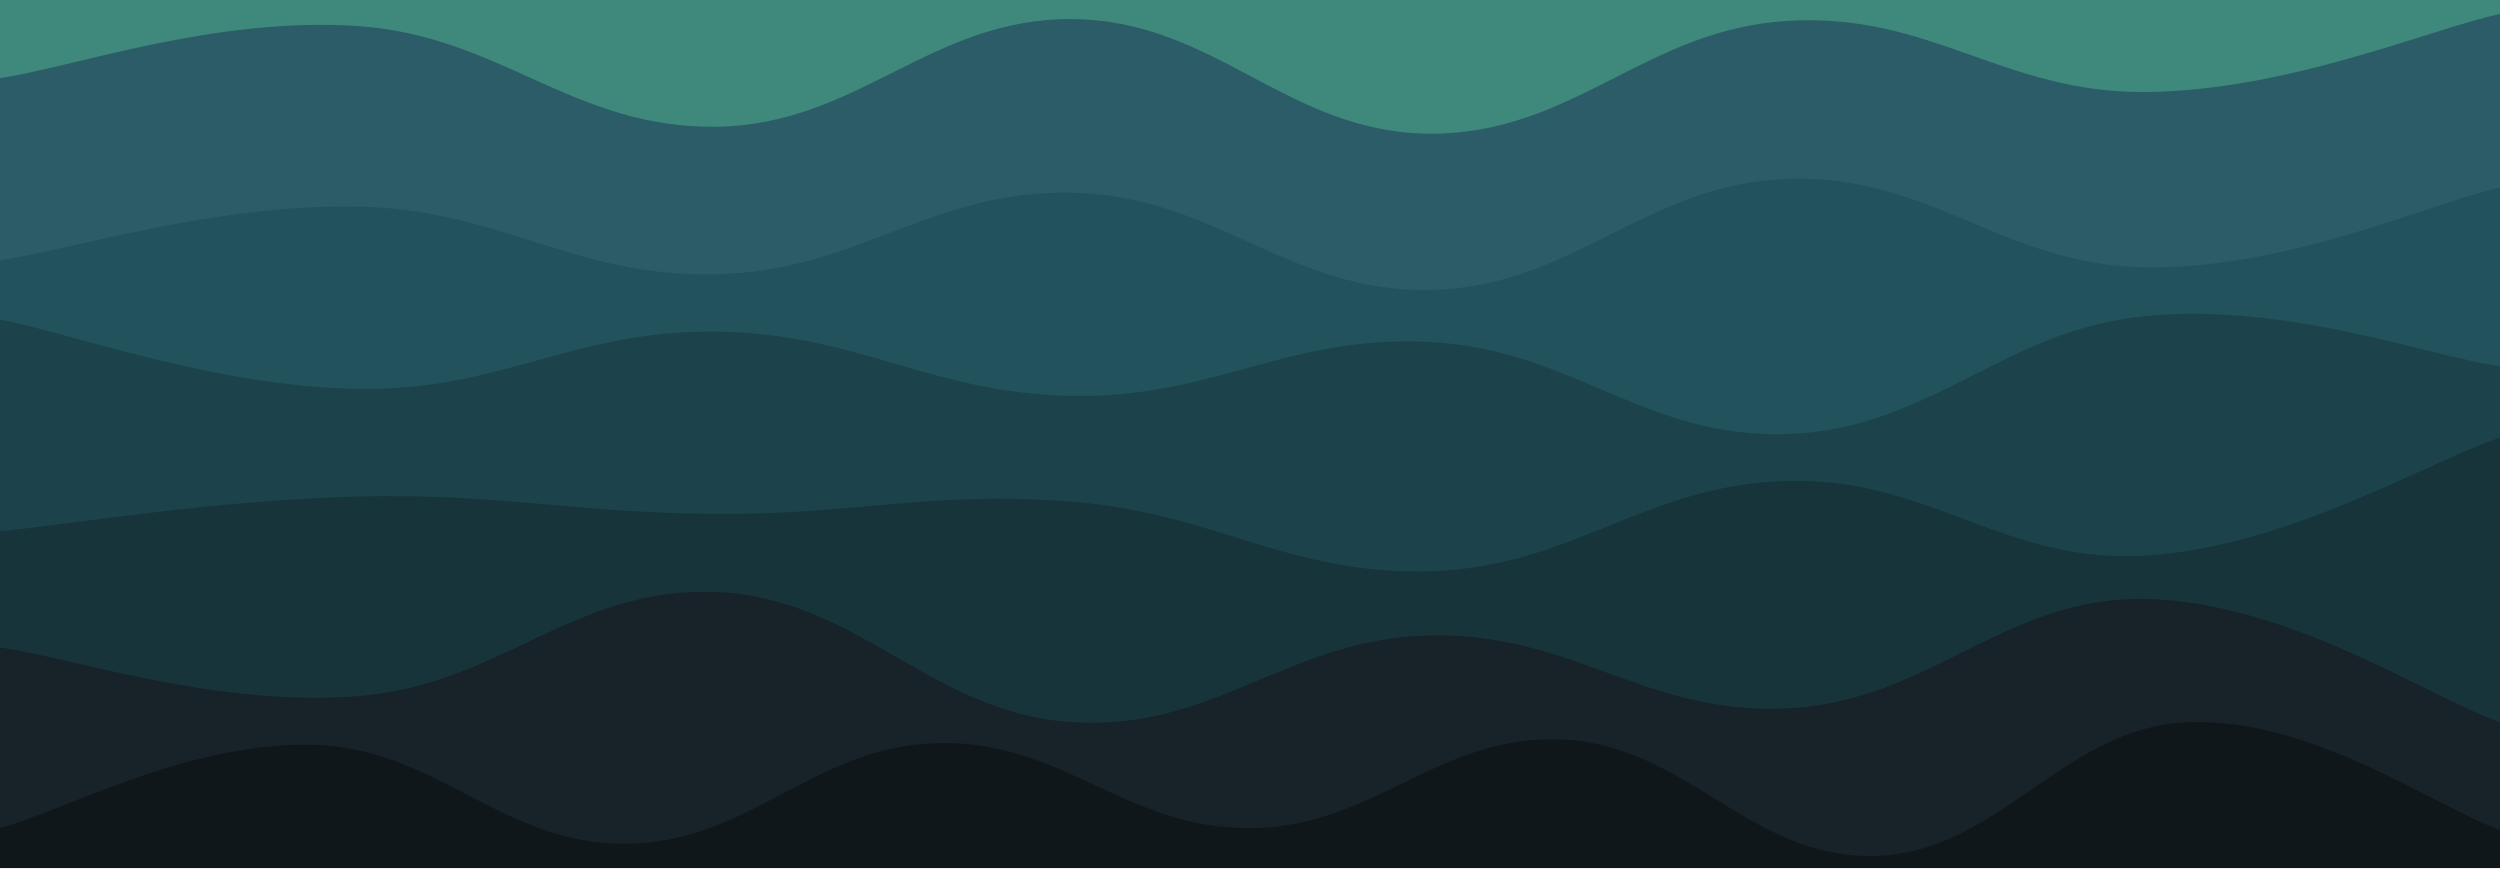
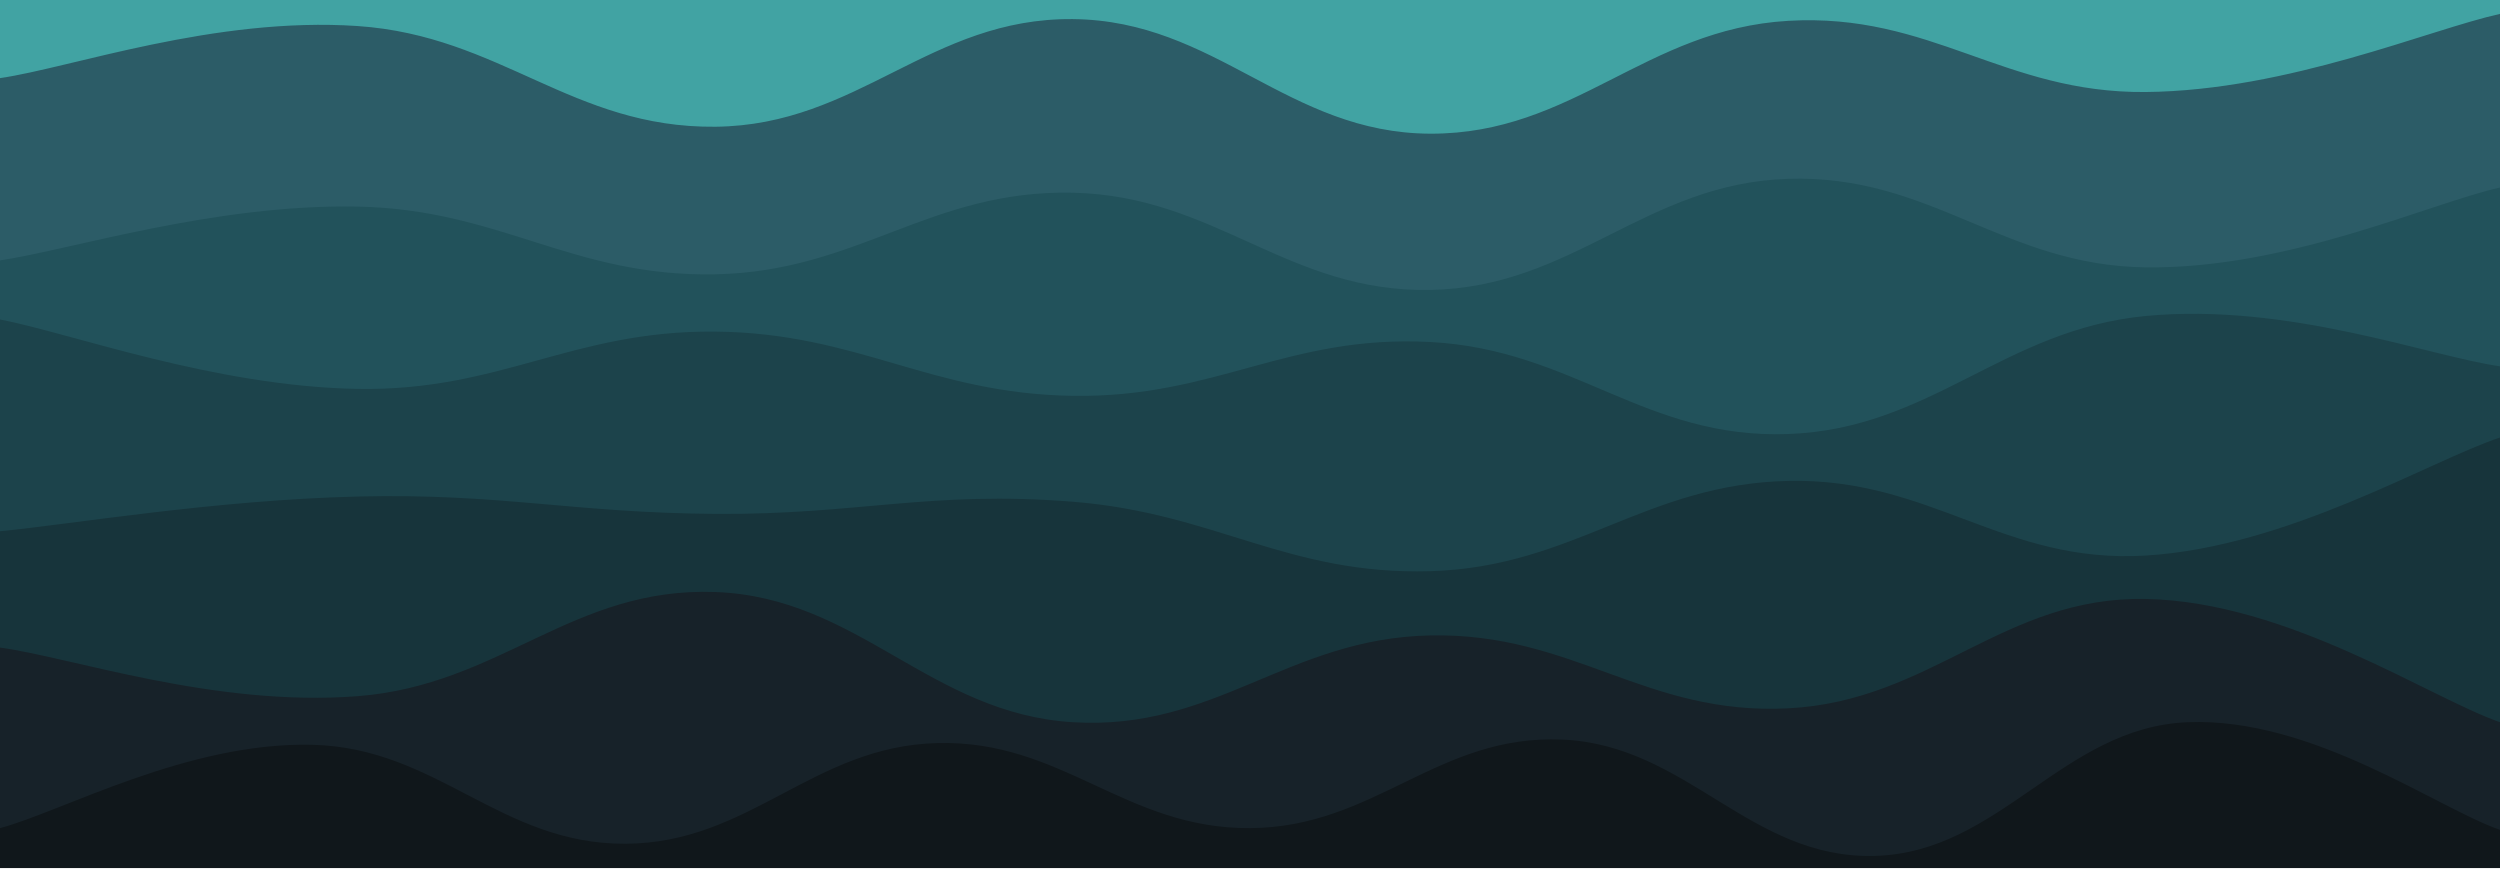
<svg xmlns="http://www.w3.org/2000/svg" version="1.1" width="1440" height="500" preserveAspectRatio="xMidYMid slice" viewBox="0 0 1440 500">
  <g mask="url(&quot;#SvgjsMask1186&quot;)" fill="none">
-     <rect width="1440" height="500" x="0" y="0" fill="rgba(62, 137, 123, 1)" />
+     <rect width="1440" height="500" x="0" y="0" fill="#41a3a3" />
    <path d="M 0,45 C 41.2,39 123.6,9.4 206,15 C 288.4,20.6 329.6,73.8 412,73 C 494.4,72.2 535.6,10.2 618,11 C 700.4,11.8 741.6,76.8 824,77 C 906.4,77.2 947.6,16.8 1030,12 C 1112.4,7.2 1154,53.8 1236,53 C 1318,52.2 1399.2,17 1440,8L1440 500L0 500z" fill="rgba(44, 92, 103, 1)" />
    <path d="M 0,150 C 41.2,143.8 123.6,117.4 206,119 C 288.4,120.6 329.6,159.6 412,158 C 494.4,156.4 535.6,109.2 618,111 C 700.4,112.8 741.6,168.6 824,167 C 906.4,165.4 947.6,105.6 1030,103 C 1112.4,100.4 1154,153 1236,154 C 1318,155 1399.2,117.2 1440,108L1440 500L0 500z" fill="rgba(34, 82, 91, 1)" />
    <path d="M 0,184 C 41.2,192 123.6,222.6 206,224 C 288.4,225.4 329.6,190.2 412,191 C 494.4,191.8 535.6,226.8 618,228 C 700.4,229.2 741.6,192.6 824,197 C 906.4,201.4 947.6,253 1030,250 C 1112.4,247 1154,189.8 1236,182 C 1318,174.2 1399.2,205.2 1440,211L1440 500L0 500z" fill="rgba(28, 67, 75, 1)" />
    <path d="M 0,306 C 41.2,302 123.6,288 206,286 C 288.4,284 329.6,295.4 412,296 C 494.4,296.6 535.6,282.4 618,289 C 700.4,295.6 741.6,331.4 824,329 C 906.4,326.6 947.6,278.8 1030,277 C 1112.4,275.2 1154,325 1236,320 C 1318,315 1399.2,265.6 1440,252L1440 500L0 500z" fill="rgba(23, 52, 59, 1)" />
    <path d="M 0,373 C 41.2,378.6 123.6,407.4 206,401 C 288.4,394.6 329.6,338 412,341 C 494.4,344 535.6,411 618,416 C 700.4,421 741.6,367.6 824,366 C 906.4,364.4 947.6,412.2 1030,408 C 1112.4,403.8 1154,343.4 1236,345 C 1318,346.6 1399.2,401.8 1440,416L1440 500L0 500z" fill="rgba(23, 34, 41, 1)" />
    <path d="M 0,477 C 36,467.4 108,427.2 180,429 C 252,430.8 288,486.2 360,486 C 432,485.8 468,429.8 540,428 C 612,426.2 648,477.4 720,477 C 792,476.6 828,422.8 900,426 C 972,429.2 1008,495 1080,493 C 1152,491 1188,419 1260,416 C 1332,413 1404,465.6 1440,478L1440 500L0 500z" fill="rgba(16, 23, 27, 1)" />
  </g>
  <defs>
    <mask id="SvgjsMask1186">
      <rect width="1440" height="500" fill="#ffffff" />
    </mask>
  </defs>
</svg>
